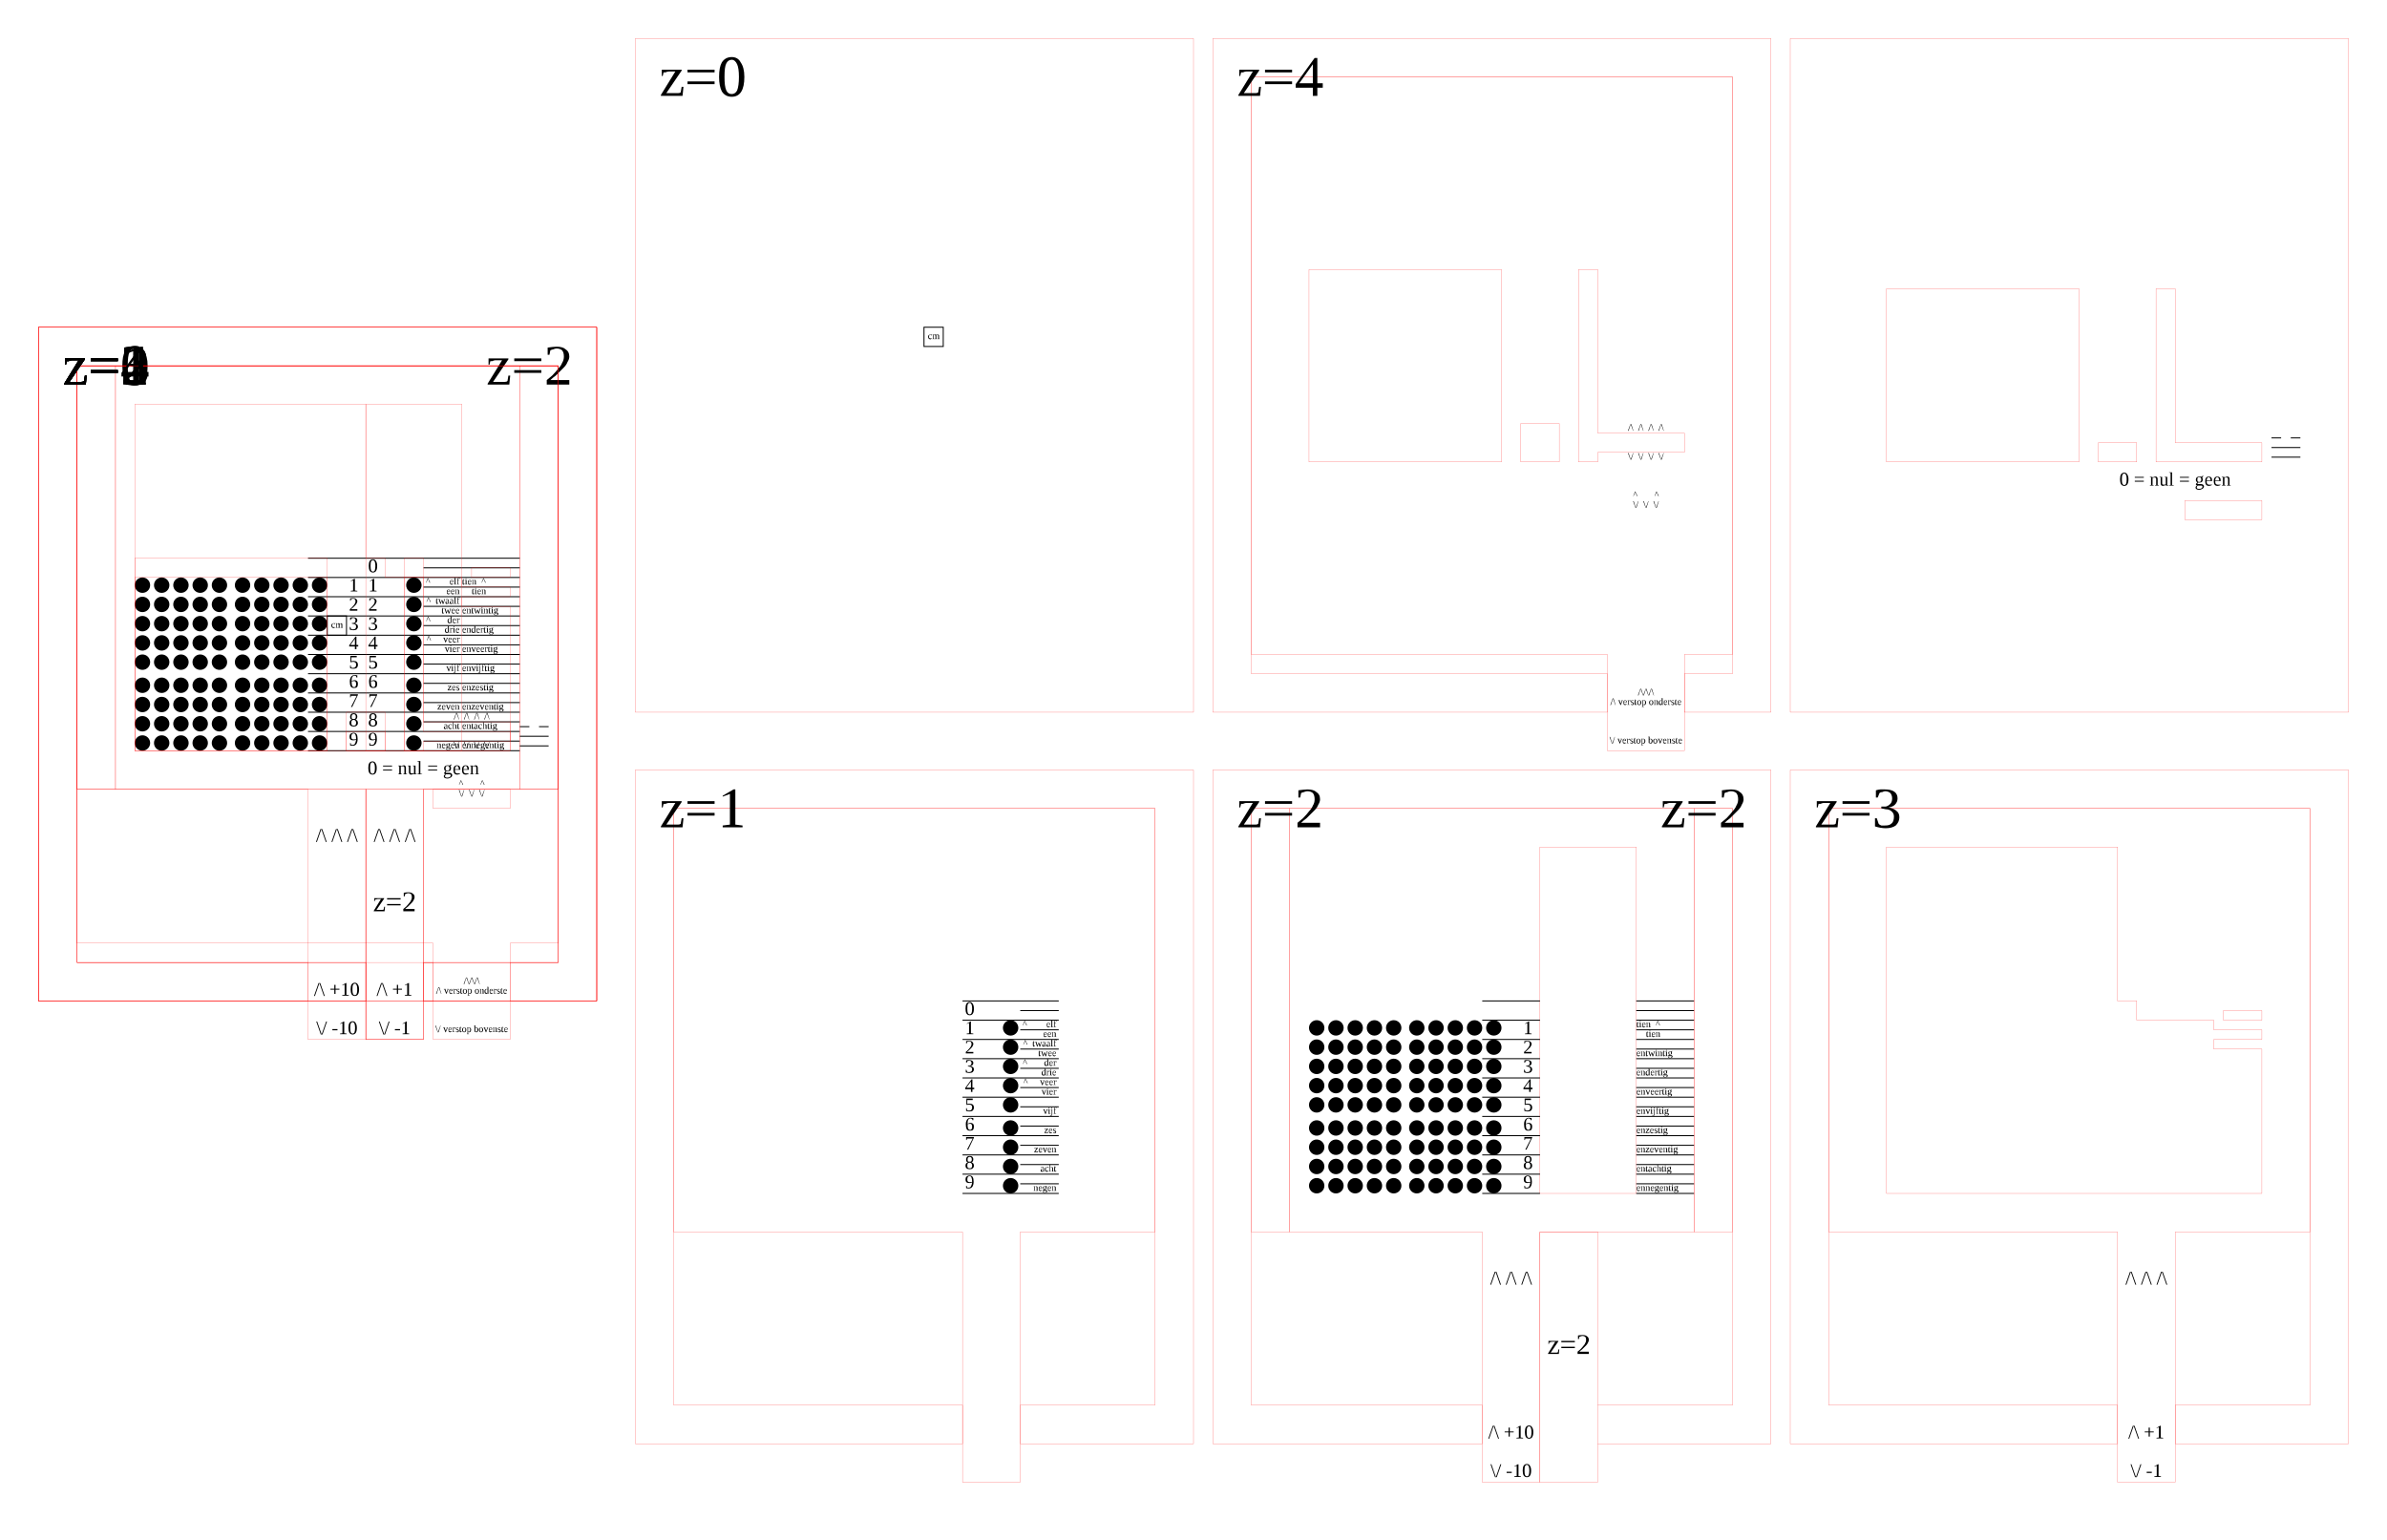
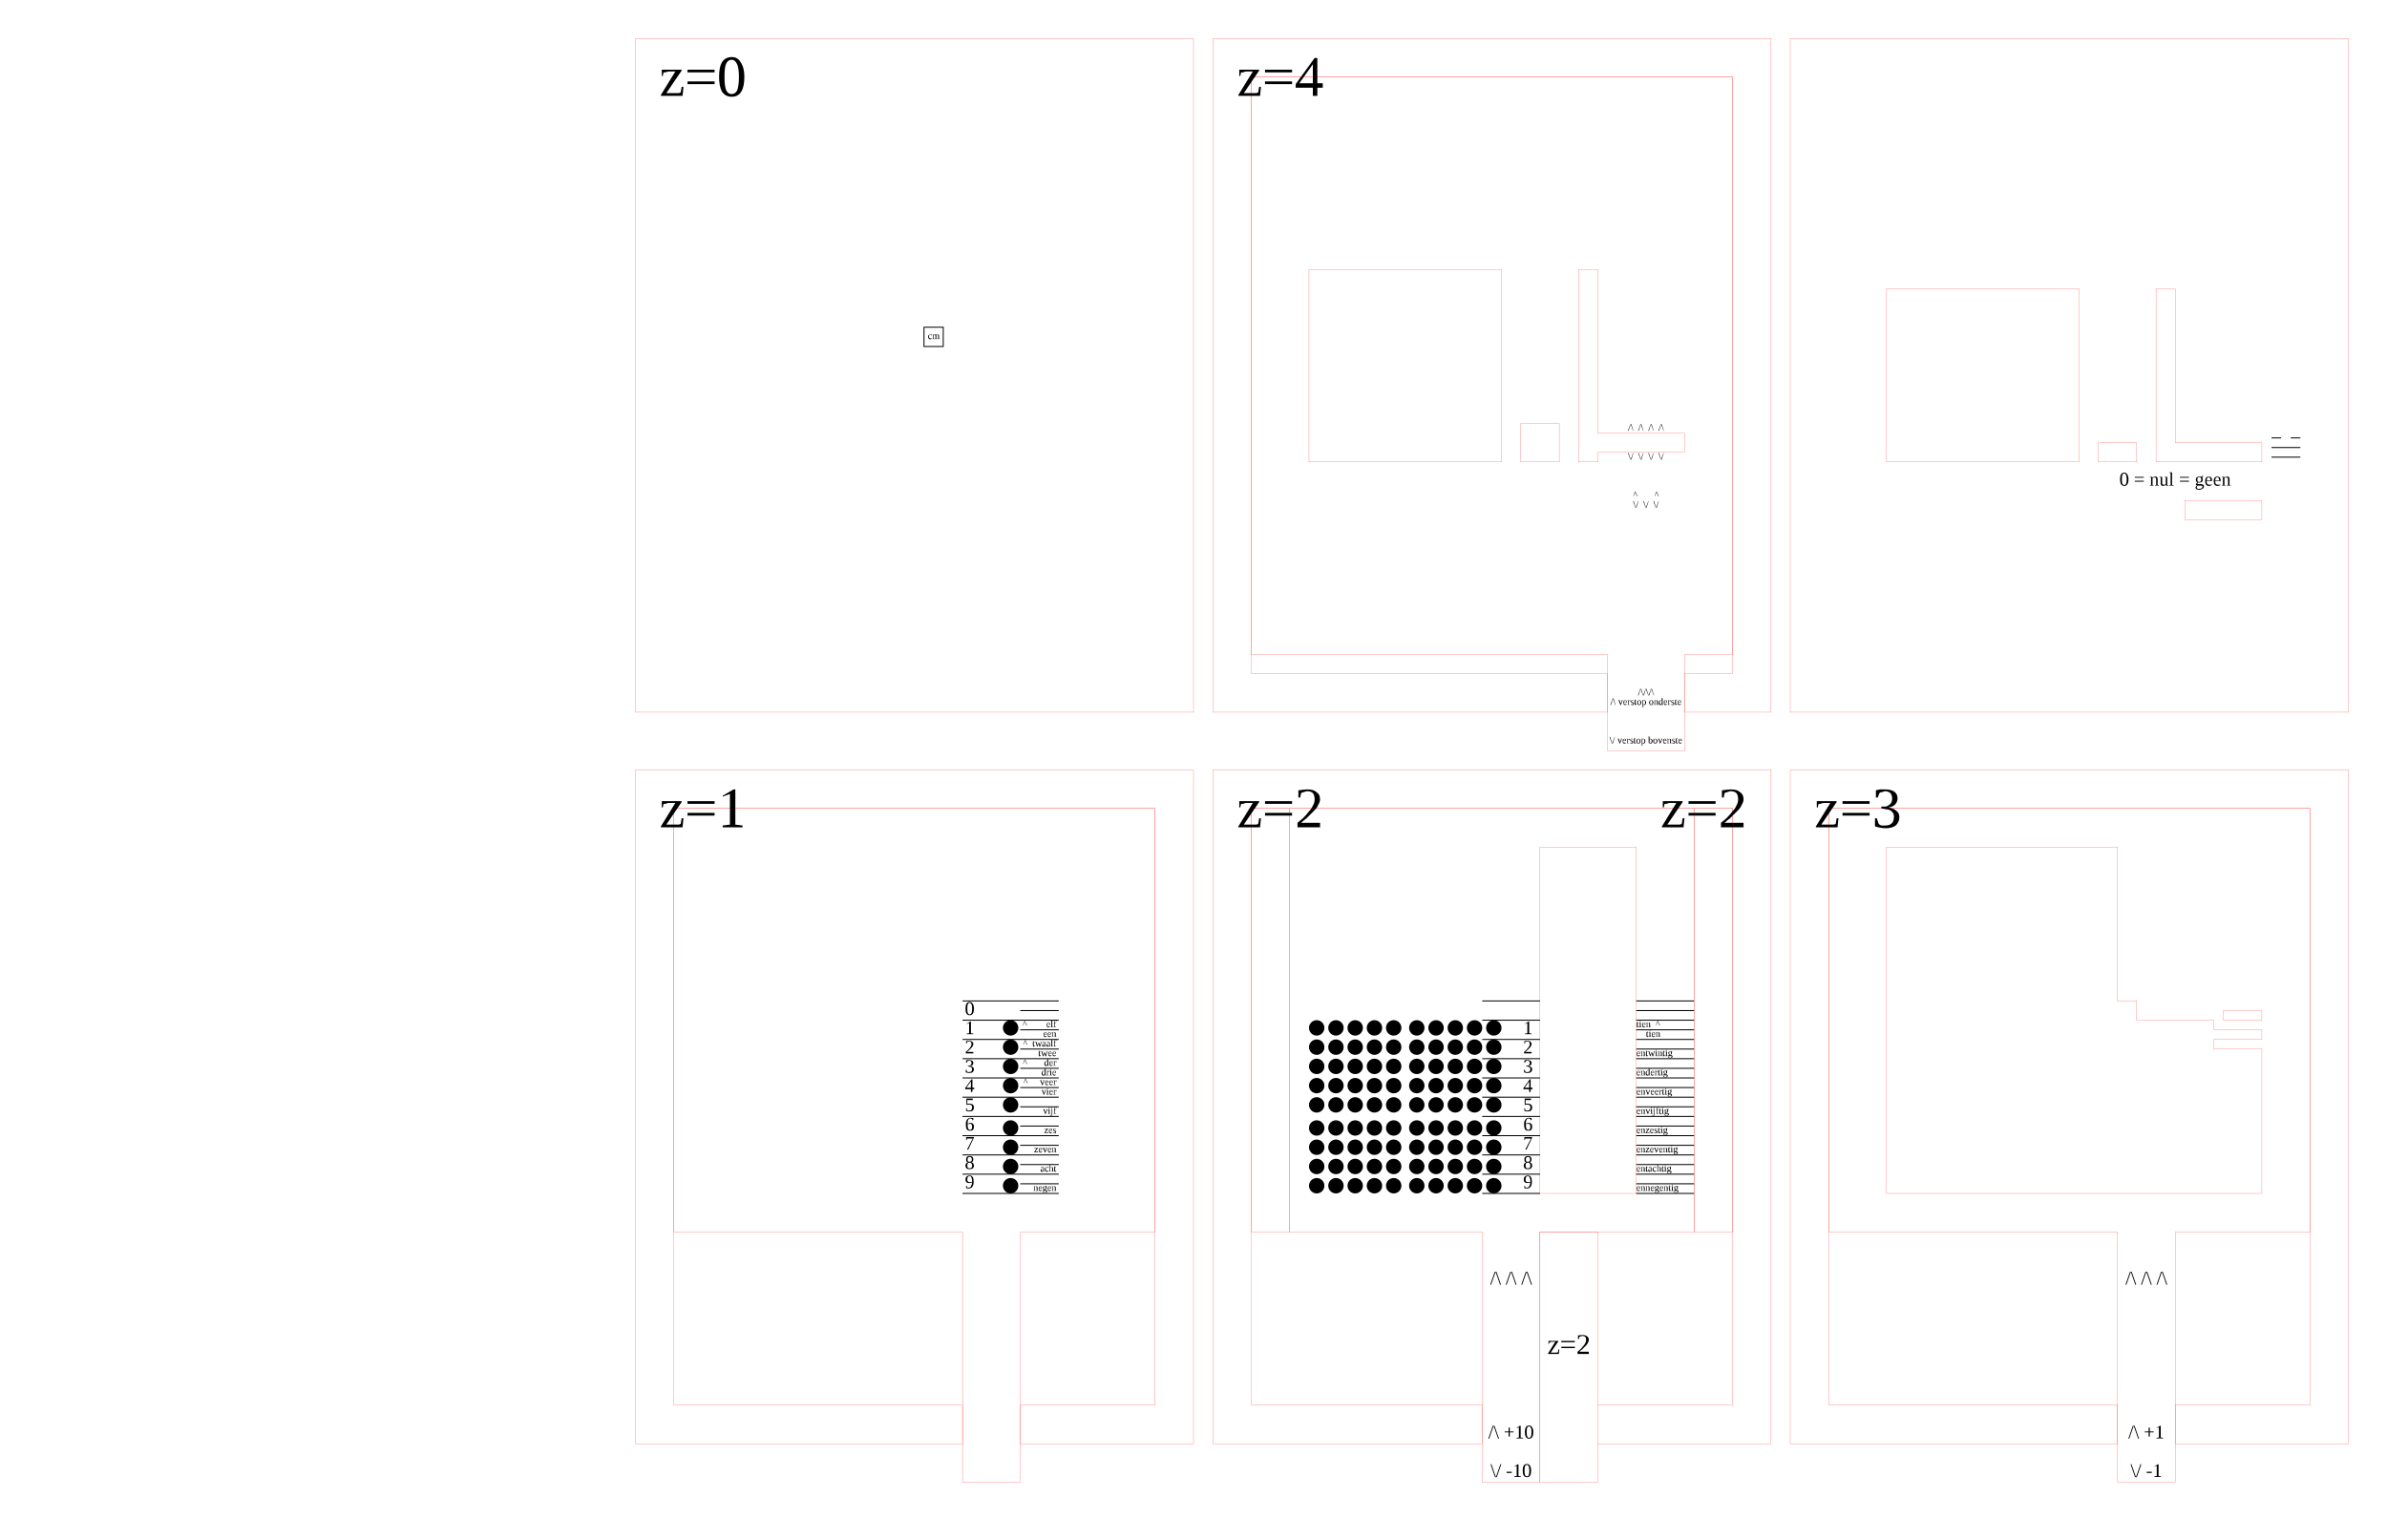
<svg xmlns="http://www.w3.org/2000/svg" viewBox="-33 -2 124 80" width="124cm" height="80cm" preserveAspectRatio="xMidYMid meet">
  <style>
		rect,path{
			stroke:red;
   		    stroke-width: 0.01;
			fill-rule: nonzero;
			fill-opacity:0;
		}
		rect.draw,path.draw{
			stroke:black;
			stroke-width: 0.05;
		}
		text,tspan{
			dominant-baseline:middle;
		}
- 		.digit{
+ 		.digit,.annotation{
			font-size:1px;
			text-anchor:middle; 
+ 		}
+ 		.invisible{
+ 			visibility:hidden;
		}
		.chars{
			font-size:0.5px;
		}
	</style>
  <defs>
    <text id="OneNine" class="digit">
      <tspan x="0" dy="1">1</tspan>
      <tspan x="0" dy="1">2</tspan>
      <tspan x="0" dy="1">3</tspan>
      <tspan x="0" dy="1">4</tspan>
      <tspan x="0" dy="1">5</tspan>
      <tspan x="0" dy="1">6</tspan>
      <tspan x="0" dy="1">7</tspan>
      <tspan x="0" dy="1">8</tspan>
      <tspan x="0" dy="1">9</tspan>
      <tspan x="0" dy="1" xml:space="preserve"> </tspan>
    </text>
    <g id="col_emoji" transform="translate(0,-1)">
      <g transform="translate(0,-0.1)">
        <circle r="0.4" cy="1" />
        <circle r="0.4" cy="2" />
        <circle r="0.4" cy="3" />
        <circle r="0.4" cy="4" />
        <circle r="0.4" cy="5" />
      </g>
      <g transform="translate(0,+0.1)">
        <circle r="0.4" cy="6" />
        <circle r="0.4" cy="7" />
        <circle r="0.4" cy="8" />
        <circle r="0.4" cy="9" />
      </g>
    </g>
    <g id="col5_emoji">
      <use x="0" href="#col_emoji" />
      <use x="1" href="#col_emoji" />
      <use x="2" href="#col_emoji" />
      <use x="3" href="#col_emoji" />
      <use x="4" href="#col_emoji" />
    </g>
    <g id="z0">
      <rect width="29" height="35" fill="red" />
      <g transform="translate(15,15)">
        <rect class="draw" width="1" height="1" />
        <text class="chars" x="0.2" y="0.5">cm</text>
      </g>
      <g transform="translate(3.5,2.3)scale(3)">
-         <text class="digit">z=0</text>
+         <text class="annotation">z=0</text>
      </g>
    </g>
    <g id="z1">
      <path fill="red" d="M0,0 h29 v35 h-9 v-2 h7 v-31 h-25 v31 h15 v2 h-17 z" />
      <g transform="translate(2,2)translate(0,9)">
        <g id="shift_ones_bottom" transform="translate(0,-9)">
          <path fill="orange" d="M0,0 h25 v22 h-7 v13 h-3 v-13 h-15 z" />
          <g transform="translate(15,10)">
            <g transform="translate(0.5,0.5)">
              <use href="#OneNine" />
              <text class="digit">
                <tspan>0</tspan>
                <tspan x="0" dy="1" xml:space="preserve"> </tspan>
              </text>
              <use x="2" y="1" href="#col_emoji" />
            </g>
            <g transform="translate(5,-0.25)">
              <text class="chars" text-anchor="end">
                <tspan x="0" dy="1.5" xml:space="preserve">^        elf</tspan>
                <tspan x="0" dy="0.5">een</tspan>
                <tspan x="0" dy="0.5" xml:space="preserve">^  twaalf</tspan>
                <tspan x="0" dy="0.5">twee</tspan>
                <tspan x="0" dy="0.5" xml:space="preserve">^       der</tspan>
                <tspan x="0" dy="0.5">drie</tspan>
                <tspan x="0" dy="0.5" xml:space="preserve">^     veer</tspan>
                <tspan x="0" dy="0.5">vier</tspan>
                <tspan x="0" dy="1">vijf</tspan>
                <tspan x="0" dy="1">zes</tspan>
                <tspan x="0" dy="1">zeven</tspan>
                <tspan x="0" dy="1">acht</tspan>
                <tspan x="0" dy="1">negen</tspan>
                <tspan x="0" dy="0.5" xml:space="preserve"> </tspan>
              </text>
              <path class="draw" d="M-5,0.25 h5 m-5,1 h5 m-5,1 h5 m-5,1 h5 m-5,1 h5 m-5,1 h5 m-5,1 h5 m-5,1 h5 m-5,1 h5 m-5,1 h5 m-5,1 h5 m-5,1" />
              <path class="draw" d="M-2,0.75 h2 m-2,1 h2 m-2,1 h2 m-2,1 h2 m-2,1 h2 m-2,1 h2 m-2,1 h2 m-2,1 h2 m-2,1 h2 m-2,1 h2 m-2,1" />
            </g>
          </g>
        </g>
      </g>
      <g transform="translate(3.5,2.3)scale(3)">
-         <text class="digit">z=1</text>
+         <text class="annotation">z=1</text>
      </g>
    </g>
    <g id="z2">
      <path fill="red" d="M 14,33 v2 h-14 v-35 h29 v35 h-9 v-2 h7 v-31 h-25 v31 z                         M17,24 v13 h3 v-13 z" />
      <g transform="translate(2,2)">
        <rect fill="orange" width="2" height="22" />
        <rect fill="lightgreen" x="23" width="2" height="22" />
        <g transform="translate(0,9)">
          <g id="shift_tens" transform="translate(0,-9)">
            <path fill="yellow" d="M  2,9 v-9 h21 v9 v13 h-8 v13 h-3 v-13 h-10 z             M15,2 v18 h5 v-18 z" />
            <g transform="translate(14,10)">
              <g transform="translate(0.5,0.5)">
                <g transform="translate(-11,1)">
                  <use x="-0.1" href="#col5_emoji" />
                  <g transform="translate(5,0)">
                    <use x="+0.1" href="#col5_emoji" />
                  </g>
                </g>
                <use href="#OneNine" />
              </g>
              <g transform="translate(6,-0.25)">
                <text class="chars" text-anchor="start">
                  <tspan x="0" dy="1.5" xml:space="preserve">tien  ^</tspan>
                  <tspan x="0" dy="0.5" xml:space="preserve">    tien</tspan>
                  <tspan x="0" dy="1">entwintig</tspan>
                  <tspan x="0" dy="1">endertig</tspan>
                  <tspan x="0" dy="1">enveertig</tspan>
                  <tspan x="0" dy="1">envijftig</tspan>
                  <tspan x="0" dy="1">enzestig</tspan>
                  <tspan x="0" dy="1">enzeventig</tspan>
                  <tspan x="0" dy="1">entachtig</tspan>
                  <tspan x="0" dy="1">ennegentig</tspan>
                </text>
                <path class="draw" d="M-8,0.25 h3 m5,0 h3 m-11,1 h3 m5,0 h3 m-11,1 h3 m5,0 h3 m-11,1 h3 m5,0 h3 m-11,1 h3 m5,0 h3 m-11,1 h3 m5,0 h3 m-11,1 h3 m5,0 h3 m-11,1 h3 m5,0 h3 m-11,1 h3 m5,0 h3 m-11,1 h3 m5,0 h3 m-11,1 h3 m5,0 h3 m-11,1" />
                <path class="draw" d="M0,0.75 h3 m-3,1 h3 m-3,1 h3 m-3,1 h3 m-3,1 h3 m-3,1 h3 m-3,1 h3 m-3,1 h3 m-3,1 h3 m-3,1 h3 m-3,1" />
              </g>
            </g>
            <g class="digit" transform="translate(13.5,34.5)">
              <text y="-10">/\ /\ /\</text>
              <text y="-2">/\ +10</text>
              <text>\/ -10</text>
            </g>
          </g>
        </g>
      </g>
      <g transform="translate(3.5,2.3)scale(3)">
-         <text class="digit">z=2</text>
+         <text class="annotation">z=2</text>
      </g>
      <g transform="translate(25.5,2.3)scale(3)">
-         <text class="digit">z=2</text>
+         <text class="annotation">z=2</text>
      </g>
      <g transform="translate(18.5,30)scale(1.5)">
-         <text class="digit">z=2</text>
+         <text class="annotation">z=2</text>
      </g>
    </g>
    <g id="z3">
      <path fill="red" d="M0,0 h29 v35 h-9 v-2 h7 v-31 h-25 v31 h15 v2 h-17 z" />
      <g id="shift_ones_top" transform="translate(0,-9)">
        <g transform="translate(2,2)">
          <path fill="lightgreen" d="M0,9 v22 h15 v13 h3 v-13 h7 v-22 z      M3,29 v-18 h12 v8 h1 v1 h4 v0.5 h2.5 v0.5 h-2.5 v0.5 h2.5 v7.5 z      M20.5,20 v-0.5 h2 v0.5 z" />
          <g class="digit" transform="translate(16.5,43.5)">
            <text y="-10">/\ /\ /\</text>
            <text y="-2">/\ +1</text>
            <text>\/ -1</text>
          </g>
        </g>
      </g>
      <g transform="translate(3.5,2.3)scale(3)">
-         <text class="digit">z=3</text>
+         <text class="annotation">z=3</text>
      </g>
    </g>
    <g id="z4">
      <path fill="red" d="M0,0 h29 v35 h-4.5 v-2 h2.5 v-31 h-25 v31 h18.5 v2 h-20.5 z" />
      <g transform="translate(2,2)">
        <g transform="translate(0,0.5)">
          <g id="shift_mask" transform="translate(0,-0.5)">
            <path fill="lightblue" d="M0,0 h25 v30 h-2.5 v5 h-4 v-5 h-18.5 z       M3,10 v10 h10 v-10 z       M14,18 v2 h2 v-2 z       M17,10 v10 h1 v-0.5 h4.5 v-1 h-4.5 v-8.5 z" />
            <g text-anchor="middle" transform="translate(20.5,19)" class="chars">
              <text y="-0.75" xml:space="preserve">/\  /\  /\  /\</text>
              <text y="0.75" xml:space="preserve">\/  \/  \/  \/</text>
              <g transform="translate(0,2.75)">
                <text y="0" xml:space="preserve">^       ^</text>
                <text y="0.5" xml:space="preserve">\/  \/  \/</text>
              </g>
              <g transform="translate(0,15.5)">
                <text y="-2.5">/\/\/\</text>
                <text y="-2">/\ verstop onderste</text>
                <text>\/ verstop bovenste</text>
              </g>
            </g>
          </g>
        </g>
      </g>
      <g transform="translate(3.5,2.3)scale(3)">
-         <text class="digit">z=4</text>
+         <text class="annotation">z=4</text>
      </g>
    </g>
    <g id="z5">
      <path fill="red" d="M0,0 h29 v35 h-29 z    M5,13 v9 h10 v-9 z      M16,21 v1 h2 v-1 z    M19,13 v9 h5.5 v-1 h-4.5 v-8 z    M20.5,24 v1 h4 v-1 z" />
      <text class="digit" x="20" y="23">0 = nul = geen</text>
      <path class="draw" d="M25,20.75 h0.5 m0.5,0 h0.5 m-1.5,0.5 h1.5 m-1.5,0.5 h1.5" />
    </g>
  </defs>
-   <use href="#z0" />
-   <use href="#z4" x="30" />
-   <use href="#z5" x="60" />
-   <g transform="translate(0,38)">
-     <use href="#z1" />
-     <use href="#z2" x="30" />
-     <use href="#z3" x="60" />
-   </g>
-   <g transform="translate(-31,0)">
+   <g id="stacked" transform="translate(-31,0)" visibility="hidden">
    <g transform="translate(0,15)">
      <use href="#z0" />
      <use href="#z1" />
      <use href="#z2" />
      <use href="#z3" />
      <use href="#z4" />
      <use href="#z5" />
    </g>
  </g>
+   <g id="spread" visibility="visible">
+     <use href="#z0" />
+     <use href="#z4" x="30" />
+     <use href="#z5" x="60" />
+     <g transform="translate(0,38)">
+       <use href="#z1" />
+       <use href="#z2" x="30" />
+       <use href="#z3" x="60" />
+     </g>
+   </g>
</svg>
